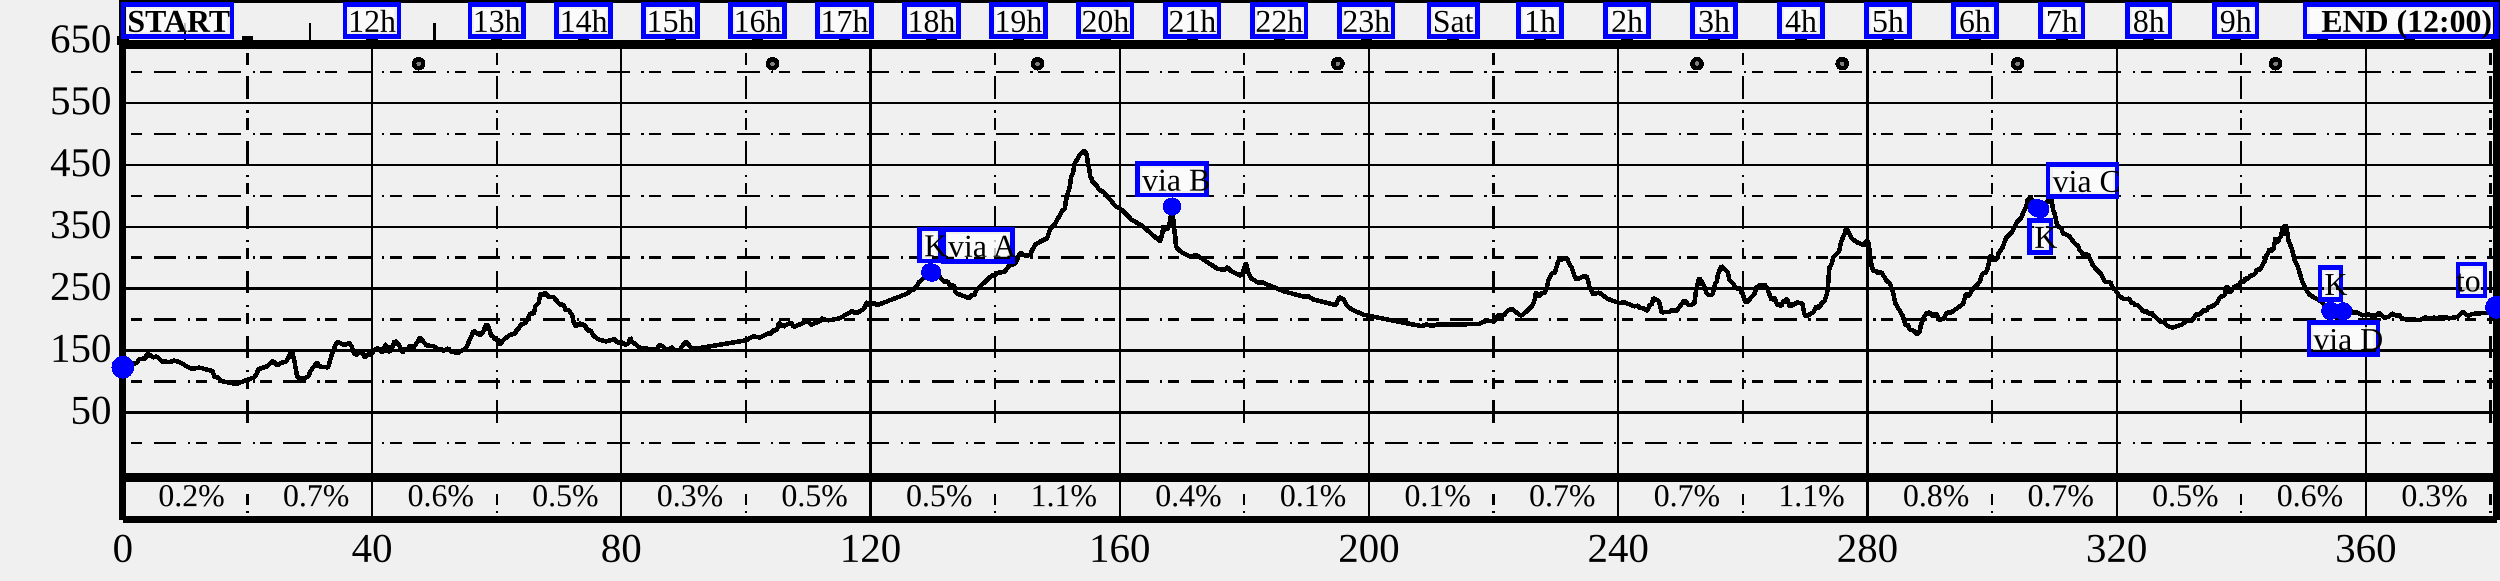
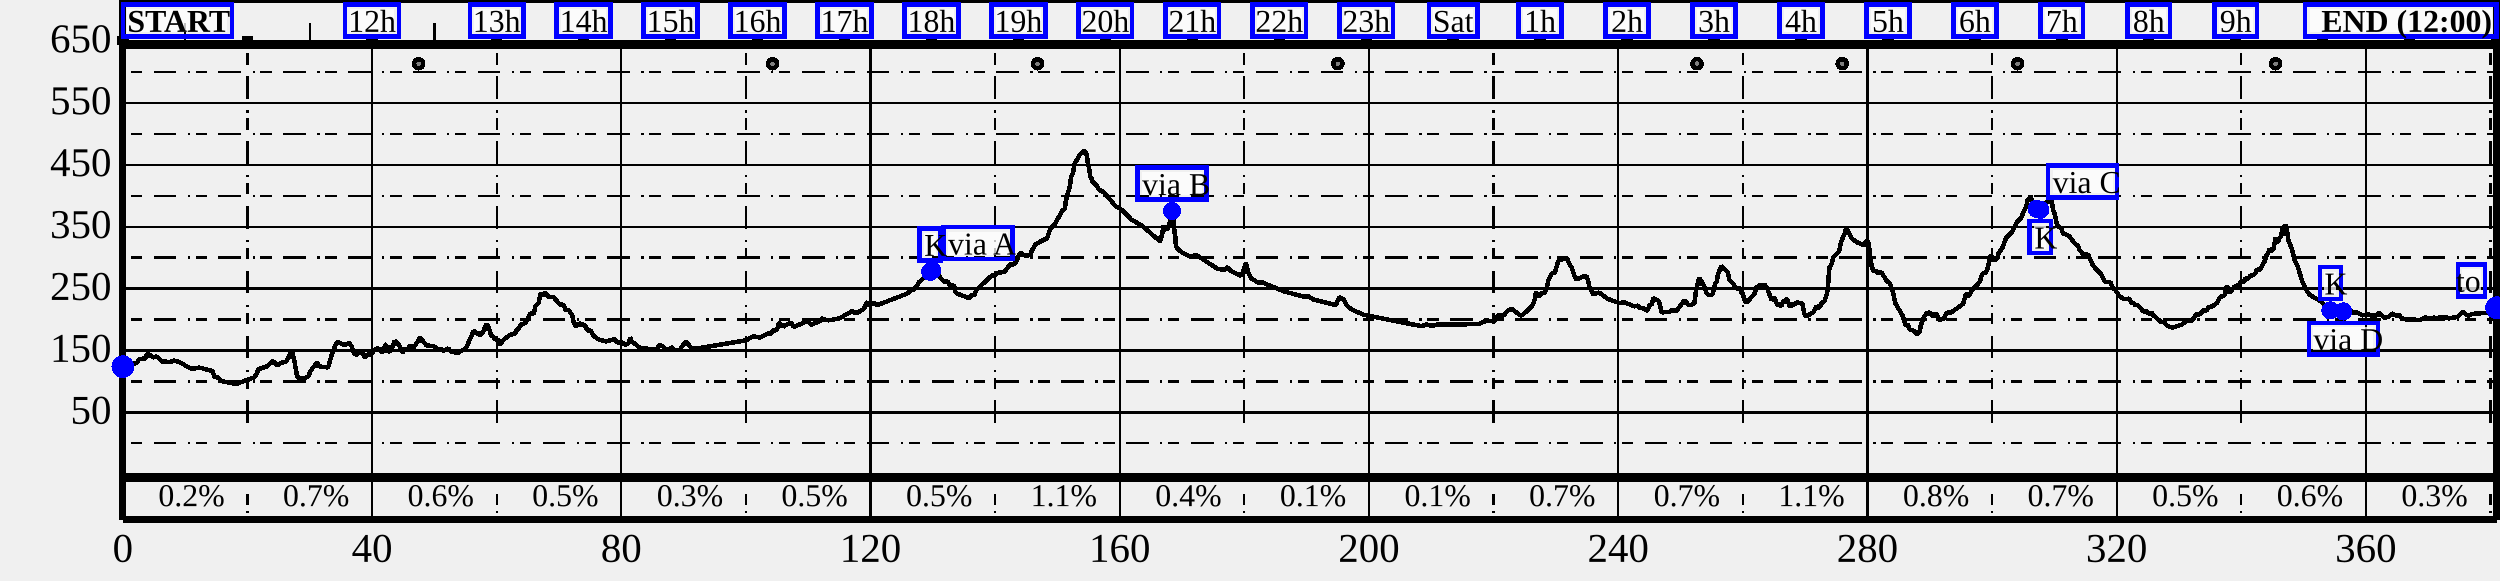
<svg xmlns="http://www.w3.org/2000/svg" height="255" width="1099">
  <g font-size="18" id="world" shape-rendering="crispEdges">
    <g id="BG" />
    <g id="SB" transform="translate(54 230)">
      <text text-anchor="middle" x="0" y="17">
0
</text>
      <text text-anchor="middle" x="109.56" y="17">
40
</text>
      <text text-anchor="middle" x="219.119" y="17">
80
</text>
      <text text-anchor="middle" x="328.679" y="17">
120
</text>
      <text text-anchor="middle" x="438.238" y="17">
160
</text>
      <text text-anchor="middle" x="547.798" y="17">
200
</text>
      <text text-anchor="middle" x="657.358" y="17">
240
</text>
      <text text-anchor="middle" x="766.917" y="17">
280
</text>
      <text text-anchor="middle" x="876.477" y="17">
320
</text>
      <text text-anchor="middle" x="986.036" y="17">
360
</text>
    </g>
    <g id="SD" transform="translate(54 0)">
      <path d="M0,0 L1043.5,0" stroke="black" stroke-width="3" />
      <path d="M0,0 L0,228.5" stroke="black" stroke-width="3" />
      <path d="M0,228.5 L1043.5,228.5" stroke="black" stroke-width="3" />
      <path d="M1043.5,0 L1043.5,228.5" stroke="black" stroke-width="3" />
      <path d="M0,228.5 L1043.5,228.5" stroke="black" stroke-width="1" />
      <path d="M0,20 L0,228.5" stroke="black" stroke-width="1" />
      <path d="M109.56,20 L109.56,228.5" stroke="black" stroke-width="1" />
      <path d="M219.119,20 L219.119,228.5" stroke="black" stroke-width="1" />
      <path d="M328.679,20 L328.679,228.5" stroke="black" stroke-width="1" />
      <path d="M438.238,20 L438.238,228.5" stroke="black" stroke-width="1" />
      <path d="M547.798,20 L547.798,228.5" stroke="black" stroke-width="1" />
      <path d="M657.357,20 L657.357,228.5" stroke="black" stroke-width="1" />
      <path d="M766.917,20 L766.917,228.5" stroke="black" stroke-width="1" />
      <path d="M876.477,20 L876.477,228.5" stroke="black" stroke-width="1" />
      <path d="M986.036,20 L986.036,228.5" stroke="black" stroke-width="1" />
      <path d="M54.78,20 L54.78,190.5" stroke="black" stroke-dasharray="1.0,2.5,5.0,5.0,10.0,5.0" />
      <path d="M164.339,20 L164.339,190.5" stroke="black" stroke-dasharray="1.0,2.5,5.0,5.0,10.0,5.0" />
      <path d="M273.899,20 L273.899,190.5" stroke="black" stroke-dasharray="1.0,2.5,5.0,5.0,10.0,5.0" />
      <path d="M383.459,20 L383.459,190.5" stroke="black" stroke-dasharray="1.0,2.5,5.0,5.0,10.0,5.0" />
      <path d="M493.018,20 L493.018,190.5" stroke="black" stroke-dasharray="1.0,2.5,5.0,5.0,10.0,5.0" />
      <path d="M602.578,20 L602.578,190.5" stroke="black" stroke-dasharray="1.0,2.5,5.0,5.0,10.0,5.0" />
      <path d="M712.137,20 L712.137,190.5" stroke="black" stroke-dasharray="1.0,2.5,5.0,5.0,10.0,5.0" />
      <path d="M821.697,20 L821.697,190.5" stroke="black" stroke-dasharray="1.0,2.5,5.0,5.0,10.0,5.0" />
      <path d="M931.256,20 L931.256,190.5" stroke="black" stroke-dasharray="1.0,2.5,5.0,5.0,10.0,5.0" />
      <path d="M1040.816,20 L1040.816,190.5" stroke="black" stroke-dasharray="1.0,2.5,5.0,5.0,10.0,5.0" />
      <path d="M0,208.5 L1043.5,208.5" stroke="black" stroke-width="1" />
      <path d="M0,181.286 L1043.5,181.286" stroke="black" stroke-width="1" />
      <path d="M0,154.071 L1043.5,154.071" stroke="black" stroke-width="1" />
      <path d="M0,126.857 L1043.5,126.857" stroke="black" stroke-width="1" />
      <path d="M0,99.643 L1043.5,99.643" stroke="black" stroke-width="1" />
      <path d="M0,72.429 L1043.5,72.429" stroke="black" stroke-width="1" />
      <path d="M0,45.214 L1043.5,45.214" stroke="black" stroke-width="1" />
      <path d="M0,18 L1043.5,18" stroke="black" stroke-width="1" />
      <path d="M0,194.893 L1043.5,194.893" stroke="black" stroke-dasharray="1.0,2.5,5.0,5.0,10.0,5.0" />
      <path d="M0,167.679 L1043.5,167.679" stroke="black" stroke-dasharray="1.0,2.5,5.0,5.0,10.0,5.0" />
      <path d="M0,140.464 L1043.5,140.464" stroke="black" stroke-dasharray="1.0,2.5,5.0,5.0,10.0,5.0" />
      <path d="M0,113.25 L1043.5,113.25" stroke="black" stroke-dasharray="1.0,2.5,5.0,5.0,10.0,5.0" />
      <path d="M0,86.036 L1043.5,86.036" stroke="black" stroke-dasharray="1.0,2.5,5.0,5.0,10.0,5.0" />
      <path d="M0,58.821 L1043.5,58.821" stroke="black" stroke-dasharray="1.0,2.5,5.0,5.0,10.0,5.0" />
      <path d="M0,31.607 L1043.5,31.607" stroke="black" stroke-dasharray="1.0,2.5,5.0,5.0,10.0,5.0" />
      <path d="M0,20 L1043.5,20" stroke="black" stroke-width="3" />
      <g>
        <path d="M0,20 L0,16" stroke="black" stroke-width="5" />
        <path d="M27.39,20 L27.39,10" stroke="black" stroke-width="1" />
        <path d="M54.78,20 L54.78,16" stroke="black" stroke-width="5" />
        <path d="M82.17,20 L82.17,10" stroke="black" stroke-width="1" />
        <path d="M109.56,20 L109.56,16" stroke="black" stroke-width="5" />
        <path d="M136.949,20 L136.949,10" stroke="black" stroke-width="1" />
        <path d="M164.339,20 L164.339,16" stroke="black" stroke-width="5" />
        <path d="M202.564,20 L202.564,16" stroke="black" stroke-width="5" />
        <path d="M240.788,20 L240.788,16" stroke="black" stroke-width="5" />
        <path d="M279.012,20 L279.012,16" stroke="black" stroke-width="5" />
        <path d="M317.237,20 L317.237,16" stroke="black" stroke-width="5" />
        <path d="M355.461,20 L355.461,16" stroke="black" stroke-width="5" />
        <path d="M393.686,20 L393.686,16" stroke="black" stroke-width="5" />
        <path d="M431.91,20 L431.91,16" stroke="black" stroke-width="5" />
        <path d="M470.134,20 L470.134,16" stroke="black" stroke-width="5" />
        <path d="M508.359,20 L508.359,16" stroke="black" stroke-width="5" />
        <path d="M546.583,20 L546.583,16" stroke="black" stroke-width="5" />
        <path d="M584.808,20 L584.808,16" stroke="black" stroke-width="5" />
        <path d="M623.032,20 L623.032,16" stroke="black" stroke-width="5" />
        <path d="M661.256,20 L661.256,16" stroke="black" stroke-width="5" />
        <path d="M699.481,20 L699.481,16" stroke="black" stroke-width="5" />
        <path d="M737.705,20 L737.705,16" stroke="black" stroke-width="5" />
        <path d="M775.929,20 L775.929,16" stroke="black" stroke-width="5" />
        <path d="M814.154,20 L814.154,16" stroke="black" stroke-width="5" />
        <path d="M852.378,20 L852.378,16" stroke="black" stroke-width="5" />
        <path d="M890.602,20 L890.602,16" stroke="black" stroke-width="5" />
        <path d="M928.827,20 L928.827,16" stroke="black" stroke-width="5" />
        <path d="M967.051,20 L967.051,16" stroke="black" stroke-width="5" />
        <path d="M1005.276,20 L1005.276,16" stroke="black" stroke-width="5" />
        <path d="M1043.5,20 L1043.5,16" stroke="black" stroke-width="5" />
      </g>
      <text font-size="14" text-anchor="end" x="44.78" y="222.5">
0.2%
</text>
      <text font-size="14" text-anchor="end" x="99.56" y="222.5">
0.7%
</text>
      <text font-size="14" text-anchor="end" x="154.339" y="222.5">
0.6%
</text>
      <text font-size="14" text-anchor="end" x="209.119" y="222.5">
0.5%
</text>
      <text font-size="14" text-anchor="end" x="263.899" y="222.5">
0.3%
</text>
      <text font-size="14" text-anchor="end" x="318.679" y="222.5">
0.5%
</text>
      <text font-size="14" text-anchor="end" x="373.459" y="222.5">
0.5%
</text>
      <text font-size="14" text-anchor="end" x="428.238" y="222.5">
1.1%
</text>
      <text font-size="14" text-anchor="end" x="483.018" y="222.5">
0.4%
</text>
      <text font-size="14" text-anchor="end" x="537.798" y="222.5">
0.1%
</text>
      <text font-size="14" text-anchor="end" x="592.578" y="222.5">
0.1%
</text>
      <text font-size="14" text-anchor="end" x="647.358" y="222.5">
0.7%
</text>
      <text font-size="14" text-anchor="end" x="702.137" y="222.5">
0.7%
</text>
      <text font-size="14" text-anchor="end" x="756.917" y="222.5">
1.1%
</text>
      <text font-size="14" text-anchor="end" x="811.697" y="222.5">
0.8%
</text>
      <text font-size="14" text-anchor="end" x="866.477" y="222.5">
0.7%
</text>
      <text font-size="14" text-anchor="end" x="921.256" y="222.5">
0.5%
</text>
      <text font-size="14" text-anchor="end" x="976.036" y="222.5">
0.6%
</text>
      <text font-size="14" text-anchor="end" x="1030.816" y="222.5">
0.3%
</text>
      <path d="M54.78,225.5 L54.78,210.5" stroke="black" stroke-dasharray="1.0,2.5,5.0,5.0,10.0,5.0" />
      <path d="M164.339,225.5 L164.339,210.5" stroke="black" stroke-dasharray="1.0,2.5,5.0,5.0,10.0,5.0" />
      <path d="M273.899,225.5 L273.899,210.5" stroke="black" stroke-dasharray="1.0,2.5,5.0,5.0,10.0,5.0" />
      <path d="M383.459,225.5 L383.459,210.5" stroke="black" stroke-dasharray="1.0,2.5,5.0,5.0,10.0,5.0" />
      <path d="M493.018,225.5 L493.018,210.5" stroke="black" stroke-dasharray="1.0,2.5,5.0,5.0,10.0,5.0" />
      <path d="M602.578,225.5 L602.578,210.5" stroke="black" stroke-dasharray="1.0,2.5,5.0,5.0,10.0,5.0" />
      <path d="M712.137,225.5 L712.137,210.5" stroke="black" stroke-dasharray="1.0,2.5,5.0,5.0,10.0,5.0" />
      <path d="M821.697,225.5 L821.697,210.5" stroke="black" stroke-dasharray="1.0,2.5,5.0,5.0,10.0,5.0" />
      <path d="M931.256,225.5 L931.256,210.5" stroke="black" stroke-dasharray="1.0,2.5,5.0,5.0,10.0,5.0" />
      <path d="M1040.816,225.5 L1040.816,210.5" stroke="black" stroke-dasharray="1.0,2.5,5.0,5.0,10.0,5.0" />
      <path d="M0,210.5 L1043.5,210.5" stroke="black" stroke-width="3" />
      <path d="M0.0,161.2 L6.2,159.5 L7.1,157.9 L10.1,157.5 L10.3,156.4 L11.0,155.5 L13.3,157.1 L15.0,156.7 L17.0,158.8 L20.8,159.2 L22.2,158.5 L24.7,159.1 L30.2,162.2 L33.7,161.6 L39.4,163.1 L40.2,165.5 L42.3,166.2 L42.9,167.4 L49.8,168.8 L57.7,165.9 L58.9,164.3 L59.5,162.3 L63.6,161.0 L65.5,159.0 L66.3,158.9 L67.9,160.8 L69.3,159.6 L71.8,158.9 L74.1,154.7 L74.6,155.2 L75.5,159.2 L76.5,164.8 L77.1,166.3 L79.5,166.5 L81.7,165.3 L82.4,163.2 L85.4,159.3 L86.3,161.1 L90.2,161.5 L92.0,155.4 L94.1,150.2 L97.5,151.8 L99.4,150.8 L100.4,151.9 L101.8,155.5 L102.7,155.9 L104.9,154.3 L106.4,157.2 L107.7,155.7 L108.9,156.2 L110.5,153.9 L111.6,153.3 L112.5,153.2 L114.0,154.9 L114.8,153.5 L115.4,151.5 L115.7,151.5 L116.5,154.6 L117.8,154.3 L119.5,149.8 L121.5,151.7 L123.0,155.0 L124.1,153.4 L125.2,153.9 L126.4,151.6 L127.6,153.1 L130.7,148.4 L133.4,151.8 L137.0,152.3 L138.3,153.7 L140.2,153.5 L140.7,154.3 L143.2,153.2 L144.3,154.7 L147.5,155.0 L150.8,153.1 L154.2,145.5 L157.0,147.3 L158.4,145.8 L159.8,142.4 L160.6,143.3 L161.9,147.4 L161.9,148.1 L162.6,147.7 L163.6,149.3 L164.7,149.1 L165.6,151.2 L166.1,151.2 L167.4,149.3 L170.1,147.3 L172.5,146.5 L173.0,145.1 L174.0,144.6 L175.0,142.7 L177.0,142.0 L179.1,137.7 L180.6,138.1 L181.3,134.7 L182.8,133.0 L183.5,129.4 L184.3,129.1 L184.9,130.1 L185.7,128.5 L186.9,130.3 L189.4,130.7 L192.1,133.8 L193.8,134.0 L194.6,136.4 L196.0,136.2 L197.5,138.5 L198.2,141.7 L199.2,143.6 L200.8,142.2 L203.1,143.0 L204.3,145.3 L205.6,145.3 L206.7,147.4 L208.9,149.1 L212.4,150.1 L216.0,149.1 L217.8,150.8 L219.3,150.4 L220.8,151.5 L222.2,151.0 L222.9,149.3 L223.0,148.2 L223.7,150.1 L227.5,153.0 L234.6,153.7 L236.1,151.4 L238.9,153.5 L240.2,153.5 L241.0,152.6 L242.8,153.9 L245.0,153.7 L246.5,151.1 L247.7,150.2 L249.9,153.0 L251.1,153.4 L273.9,149.6 L277.3,147.8 L280.0,148.4 L283.8,146.6 L284.9,146.8 L285.7,145.2 L287.1,145.3 L288.0,143.8 L288.5,141.7 L290.4,143.6 L293.6,141.7 L294.9,143.7 L300.9,141.2 L302.6,142.8 L306.4,141.2 L307.7,139.6 L308.0,140.4 L310.3,140.8 L314.9,140.0 L320.7,136.7 L321.7,137.7 L323.0,137.4 L325.8,135.8 L326.5,133.9 L327.6,132.8 L328.3,134.4 L330.0,133.0 L331.5,134.2 L344.7,129.1 L345.8,128.3 L346.0,127.0 L347.3,127.5 L349.0,125.9 L349.9,124.1 L352.3,122.0 L353.1,120.3 L355.8,118.9 L358.4,120.3 L359.2,122.0 L361.3,123.9 L362.7,123.6 L363.4,125.3 L365.1,125.4 L365.7,126.6 L365.9,128.2 L366.8,129.1 L372.1,131.1 L373.3,129.7 L374.4,129.7 L375.0,127.7 L382.1,121.0 L383.0,121.5 L384.2,120.0 L387.6,119.5 L390.1,116.2 L391.7,116.2 L393.1,114.5 L394.0,111.9 L394.8,111.1 L396.6,112.4 L399.0,112.1 L399.7,109.7 L400.2,109.4 L401.2,107.3 L406.3,104.7 L407.6,100.7 L409.6,98.6 L413.2,92.3 L414.1,91.8 L414.6,88.0 L416.3,81.8 L416.9,77.6 L417.7,76.1 L418.4,72.0 L420.9,67.7 L422.5,66.2 L423.4,67.0 L423.8,68.5 L424.3,72.3 L424.6,73.1 L425.4,78.1 L425.8,78.3 L426.1,79.7 L428.3,81.7 L429.0,83.3 L431.4,84.6 L436.3,90.5 L439.4,92.4 L443.3,96.5 L448.2,99.3 L455.9,106.1 L456.2,105.6 L456.9,102.8 L457.5,99.3 L458.9,101.2 L459.7,99.6 L460.5,96.8 L460.8,93.4 L461.2,92.7 L461.7,95.6 L461.9,98.3 L462.1,99.7 L462.4,102.7 L462.7,104.4 L462.7,106.3 L462.9,107.4 L463.2,108.8 L465.2,110.7 L470.0,113.2 L471.6,111.9 L481.1,118.1 L484.1,118.6 L485.6,117.4 L487.1,119.2 L491.5,121.2 L492.2,120.2 L493.7,115.7 L494.0,116.5 L494.7,119.7 L496.2,122.5 L499.4,124.4 L501.0,124.2 L510.4,128.1 L519.6,130.5 L520.6,129.9 L523.5,131.7 L532.5,133.9 L533.4,133.8 L534.7,130.6 L536.6,131.6 L537.9,134.0 L539.8,135.8 L545.2,138.3 L571.0,143.4 L573.1,142.5 L575.2,143.4 L577.8,142.6 L595.8,142.5 L599.6,140.9 L602.8,141.3 L604.6,138.4 L607.0,138.8 L608.6,136.7 L610.4,135.7 L614.4,138.7 L615.4,138.4 L619.5,134.6 L620.7,131.7 L621.0,129.3 L621.4,128.6 L622.7,130.2 L623.8,128.7 L624.7,128.9 L625.6,127.8 L626.8,122.8 L628.2,120.2 L629.5,119.9 L631.0,114.6 L634.8,113.4 L636.3,116.9 L636.8,117.3 L638.4,122.1 L639.0,122.8 L642.3,121.4 L643.6,121.6 L644.5,124.9 L644.5,125.9 L644.7,126.3 L646.4,129.4 L649.1,128.6 L652.5,131.3 L658.2,133.3 L659.6,132.7 L664.5,134.7 L666.1,134.3 L666.9,135.4 L668.9,135.6 L669.5,136.5 L670.3,136.4 L671.4,133.5 L672.0,134.3 L672.8,131.1 L674.9,132.0 L675.5,133.2 L676.3,137.0 L676.8,137.3 L679.7,137.1 L681.5,136.1 L682.9,136.7 L686.5,132.0 L688.4,134.2 L690.8,133.6 L690.9,133.2 L691.5,127.9 L692.8,122.6 L693.1,122.2 L694.8,125.0 L695.9,127.9 L695.9,128.6 L697.0,129.7 L698.7,129.7 L700.1,124.6 L700.6,124.0 L701.2,120.8 L702.6,117.0 L705.4,119.5 L705.6,120.0 L706.3,123.2 L707.8,124.5 L709.2,126.8 L710.7,126.5 L711.5,128.6 L712.2,129.3 L712.8,131.9 L713.7,133.0 L717.2,129.4 L718.1,126.4 L719.3,125.5 L721.2,125.8 L721.7,124.8 L722.4,126.4 L722.8,126.5 L724.8,132.0 L726.0,130.7 L727.3,134.2 L728.3,133.9 L729.1,134.7 L729.7,132.9 L731.2,131.5 L731.8,131.9 L732.7,134.7 L736.1,133.0 L737.6,133.2 L738.4,133.7 L739.2,138.1 L740.0,139.1 L743.4,137.1 L744.3,134.7 L745.7,135.4 L747.0,132.9 L748.1,132.3 L749.2,128.7 L749.4,126.7 L749.5,126.7 L750.2,117.5 L751.1,116.2 L752.0,113.0 L754.4,110.7 L754.7,109.7 L755.3,106.3 L756.8,103.0 L757.6,100.0 L760.2,105.0 L762.3,106.5 L765.4,107.9 L766.3,106.1 L767.0,105.8 L767.5,107.5 L768.7,116.7 L769.5,119.2 L770.4,118.9 L771.6,120.2 L772.9,119.5 L775.5,123.6 L776.8,124.5 L778.2,128.6 L779.2,133.3 L782.5,139.0 L783.8,143.4 L784.7,142.5 L785.4,144.7 L787.5,145.5 L788.8,147.0 L790.0,145.6 L790.3,143.4 L791.4,140.0 L793.0,137.6 L794.2,137.4 L796.1,139.3 L796.8,138.1 L797.5,138.2 L798.2,140.6 L798.8,140.7 L800.4,140.0 L801.8,137.3 L803.3,137.7 L809.0,133.6 L810.1,129.5 L810.5,129.3 L811.2,130.4 L813.0,127.5 L816.4,123.8 L817.0,121.5 L817.7,120.1 L818.8,119.9 L819.6,118.6 L820.9,113.0 L821.3,112.2 L822.8,114.6 L824.0,113.5 L824.6,111.1 L826.2,109.1 L827.9,104.6 L830.2,102.3 L832.9,97.3 L834.4,95.8 L836.8,90.5 L837.3,88.1 L838.6,86.3 L840.0,89.6 L842.2,93.2 L844.9,89.4 L845.9,88.9 L846.7,87.1 L847.6,87.1 L848.2,89.8 L848.5,92.1 L849.4,94.5 L850.2,98.6 L850.9,99.7 L852.3,100.5 L852.6,101.9 L853.0,102.6 L855.6,103.8 L858.2,107.2 L859.4,107.8 L860.2,109.9 L861.8,111.8 L863.9,111.9 L866.1,116.8 L869.6,120.5 L871.4,123.9 L873.7,124.0 L875.0,126.8 L876.0,127.5 L877.5,130.0 L879.6,131.5 L882.1,131.3 L883.1,133.3 L883.8,132.9 L884.8,134.4 L885.5,133.8 L888.4,137.1 L889.4,136.7 L890.8,138.0 L892.0,137.4 L892.6,138.6 L896.1,141.6 L897.5,141.5 L898.4,143.0 L901.0,144.1 L905.3,142.6 L908.0,140.5 L909.5,141.1 L911.7,137.9 L913.1,138.3 L914.5,136.4 L916.0,136.6 L916.8,134.9 L918.4,134.8 L920.6,133.2 L922.0,130.5 L923.9,129.9 L924.6,126.0 L925.2,126.2 L925.7,127.9 L926.5,128.5 L928.2,126.0 L930.1,125.3 L931.4,123.6 L932.3,124.2 L933.2,122.1 L934.1,122.6 L935.3,121.1 L936.5,121.0 L937.6,119.8 L938.2,118.3 L939.4,118.7 L941.6,114.7 L942.3,112.3 L942.9,111.7 L943.7,109.5 L944.8,110.3 L945.5,109.4 L946.1,105.6 L946.4,104.6 L947.0,106.2 L947.5,106.3 L948.0,104.5 L948.8,104.0 L949.3,100.4 L950.7,99.0 L951.2,100.5 L952.0,105.6 L953.7,110.0 L954.6,114.1 L956.2,117.5 L958.0,123.5 L960.2,128.0 L961.3,129.6 L966.0,132.3 L970.0,136.3 L971.9,135.3 L975.5,136.9 L979.2,136.3 L980.3,137.4 L982.0,137.2 L984.5,138.6 L987.7,138.2 L988.8,139.3 L989.3,138.4 L990.8,138.8 L991.9,137.4 L994.0,139.7 L996.1,139.3 L997.4,137.8 L999.4,138.7 L1000.6,138.3 L1001.7,139.8 L1003.7,140.5 L1010.0,140.6 L1012.3,139.4 L1013.9,140.4 L1015.8,139.6 L1017.9,140.3 L1019.0,138.9 L1019.8,140.0 L1021.1,139.1 L1022.2,140.0 L1026.1,139.4 L1028.7,137.2 L1031.1,138.9 L1032.6,138.0 L1039.2,137.5 L1043.5,135.3" fill="transparent" id="track" stroke="black" stroke-linejoin="miter" stroke-miterlimit="1" stroke-width="2" />
      <g>
        <g>
          <circle cx="946.346" cy="28" fill="Gray" id="user-step" r="2" stroke="black" stroke-width="2" />
        </g>
        <g>
          <circle cx="832.933" cy="28" fill="Gray" id="user-step" r="2" stroke="black" stroke-width="2" />
        </g>
        <g>
          <circle cx="755.843" cy="28" fill="Gray" id="user-step" r="2" stroke="black" stroke-width="2" />
        </g>
        <g>
          <circle cx="692.018" cy="28" fill="Gray" id="user-step" r="2" stroke="black" stroke-width="2" />
        </g>
        <g>
          <circle cx="534.118" cy="28" fill="Gray" id="user-step" r="2" stroke="black" stroke-width="2" />
        </g>
        <g>
          <circle cx="402.107" cy="28" fill="Gray" id="user-step" r="2" stroke="black" stroke-width="2" />
        </g>
        <g>
          <circle cx="285.612" cy="28" fill="Gray" id="user-step" r="2" stroke="black" stroke-width="2" />
        </g>
        <g>
          <circle cx="130.051" cy="28" fill="Gray" id="user-step" r="2" stroke="black" stroke-width="2" />
        </g>
        <g />
        <g transform="translate(928.8269 17)">
          <rect fill="white" fill-opacity="0.75" height="10" id="label-bg" width="14.817" x="-7.409" y="-13" />
          <rect fill="none" height="14" id="label-dbg" stroke="blue" stroke-width="2" width="18.817" x="-9.409" y="-15" />
          <text font-size="14.0" font-style="normal" font-weight="normal" id="" text-anchor="middle" x="0.000" y="-3.000">
 9h
</text>
        </g>
        <g />
        <g transform="translate(890.6025 17)">
          <rect fill="white" fill-opacity="0.75" height="10" id="label-bg" width="14.817" x="-7.409" y="-13" />
          <rect fill="none" height="14" id="label-dbg" stroke="blue" stroke-width="2" width="18.817" x="-9.409" y="-15" />
          <text font-size="14.0" font-style="normal" font-weight="normal" id="" text-anchor="middle" x="0.000" y="-3.000">
 8h
</text>
        </g>
        <g />
        <g transform="translate(852.3781 17)">
          <rect fill="white" fill-opacity="0.75" height="10" id="label-bg" width="14.817" x="-7.409" y="-13" />
          <rect fill="none" height="14" id="label-dbg" stroke="blue" stroke-width="2" width="18.817" x="-9.409" y="-15" />
          <text font-size="14.0" font-style="normal" font-weight="normal" id="" text-anchor="middle" x="0.000" y="-3.000">
 7h
</text>
        </g>
        <g />
        <g transform="translate(814.1538 17)">
          <rect fill="white" fill-opacity="0.75" height="10" id="label-bg" width="14.817" x="-7.409" y="-13" />
          <rect fill="none" height="14" id="label-dbg" stroke="blue" stroke-width="2" width="18.817" x="-9.409" y="-15" />
          <text font-size="14.0" font-style="normal" font-weight="normal" id="" text-anchor="middle" x="0.000" y="-3.000">
 6h
</text>
        </g>
        <g />
        <g transform="translate(775.9294 17)">
          <rect fill="white" fill-opacity="0.75" height="10" id="label-bg" width="14.817" x="-7.409" y="-13" />
          <rect fill="none" height="14" id="label-dbg" stroke="blue" stroke-width="2" width="18.817" x="-9.409" y="-15" />
          <text font-size="14.0" font-style="normal" font-weight="normal" id="" text-anchor="middle" x="0.000" y="-3.000">
 5h
</text>
        </g>
        <g />
        <g transform="translate(737.705 17)">
          <rect fill="white" fill-opacity="0.75" height="10" id="label-bg" width="14.817" x="-7.409" y="-13" />
          <rect fill="none" height="14" id="label-dbg" stroke="blue" stroke-width="2" width="18.817" x="-9.409" y="-15" />
          <text font-size="14.0" font-style="normal" font-weight="normal" id="" text-anchor="middle" x="0.000" y="-3.000">
 4h
</text>
        </g>
        <g />
        <g transform="translate(699.4806 17)">
          <rect fill="white" fill-opacity="0.75" height="10" id="label-bg" width="14.817" x="-7.409" y="-13" />
          <rect fill="none" height="14" id="label-dbg" stroke="blue" stroke-width="2" width="18.817" x="-9.409" y="-15" />
          <text font-size="14.0" font-style="normal" font-weight="normal" id="" text-anchor="middle" x="0.000" y="-3.000">
 3h
</text>
        </g>
        <g />
        <g transform="translate(661.2563 17)">
          <rect fill="white" fill-opacity="0.75" height="10" id="label-bg" width="14.817" x="-7.409" y="-13" />
          <rect fill="none" height="14" id="label-dbg" stroke="blue" stroke-width="2" width="18.817" x="-9.409" y="-15" />
          <text font-size="14.0" font-style="normal" font-weight="normal" id="" text-anchor="middle" x="0.000" y="-3.000">
 2h
</text>
        </g>
        <g />
        <g transform="translate(623.0319 17)">
          <rect fill="white" fill-opacity="0.75" height="10" id="label-bg" width="14.817" x="-7.409" y="-13" />
          <rect fill="none" height="14" id="label-dbg" stroke="blue" stroke-width="2" width="18.817" x="-9.409" y="-15" />
          <text font-size="14.0" font-style="normal" font-weight="normal" id="" text-anchor="middle" x="0.000" y="-3.000">
 1h
</text>
        </g>
        <g />
        <g transform="translate(584.8075 17)">
          <rect fill="white" fill-opacity="0.75" height="10" id="label-bg" width="17.304" x="-8.652" y="-13" />
          <rect fill="none" height="14" id="label-dbg" stroke="blue" stroke-width="2" width="21.304" x="-10.652" y="-15" />
          <text font-size="14.0" font-style="normal" font-weight="normal" id="" text-anchor="middle" x="0.000" y="-3.000">
Sat
</text>
        </g>
        <g />
        <g transform="translate(546.5831 17)">
          <rect fill="white" fill-opacity="0.75" height="10" id="label-bg" width="19.625" x="-9.812" y="-13" />
          <rect fill="none" height="14" id="label-dbg" stroke="blue" stroke-width="2" width="23.625" x="-11.812" y="-15" />
          <text font-size="14.0" font-style="normal" font-weight="normal" id="" text-anchor="middle" x="0.000" y="-3.000">
23h
</text>
        </g>
        <g />
        <g transform="translate(508.3588 17)">
          <rect fill="white" fill-opacity="0.75" height="10" id="label-bg" width="19.625" x="-9.812" y="-13" />
          <rect fill="none" height="14" id="label-dbg" stroke="blue" stroke-width="2" width="23.625" x="-11.812" y="-15" />
          <text font-size="14.0" font-style="normal" font-weight="normal" id="" text-anchor="middle" x="-0.000" y="-3.000">
22h
</text>
        </g>
        <g />
        <g transform="translate(470.1344 17)">
          <rect fill="white" fill-opacity="0.75" height="10" id="label-bg" width="19.625" x="-9.812" y="-13" />
          <rect fill="none" height="14" id="label-dbg" stroke="blue" stroke-width="2" width="23.625" x="-11.812" y="-15" />
          <text font-size="14.0" font-style="normal" font-weight="normal" id="" text-anchor="middle" x="0.000" y="-3.000">
21h
</text>
        </g>
        <g />
        <g transform="translate(431.91 17)">
          <rect fill="white" fill-opacity="0.75" height="10" id="label-bg" width="19.625" x="-9.812" y="-13" />
          <rect fill="none" height="14" id="label-dbg" stroke="blue" stroke-width="2" width="23.625" x="-11.812" y="-15" />
          <text font-size="14.0" font-style="normal" font-weight="normal" id="" text-anchor="middle" x="0.000" y="-3.000">
20h
</text>
        </g>
        <g />
        <g transform="translate(393.6856 17)">
          <rect fill="white" fill-opacity="0.75" height="10" id="label-bg" width="19.625" x="-9.812" y="-13" />
          <rect fill="none" height="14" id="label-dbg" stroke="blue" stroke-width="2" width="23.625" x="-11.812" y="-15" />
          <text font-size="14.0" font-style="normal" font-weight="normal" id="" text-anchor="middle" x="0.000" y="-3.000">
19h
</text>
        </g>
        <g />
        <g transform="translate(355.4613 17)">
          <rect fill="white" fill-opacity="0.75" height="10" id="label-bg" width="19.625" x="-9.812" y="-13" />
          <rect fill="none" height="14" id="label-dbg" stroke="blue" stroke-width="2" width="23.625" x="-11.812" y="-15" />
          <text font-size="14.0" font-style="normal" font-weight="normal" id="" text-anchor="middle" x="0.000" y="-3.000">
18h
</text>
        </g>
        <g />
        <g transform="translate(317.2369 17)">
          <rect fill="white" fill-opacity="0.75" height="10" id="label-bg" width="19.625" x="-9.812" y="-13" />
          <rect fill="none" height="14" id="label-dbg" stroke="blue" stroke-width="2" width="23.625" x="-11.812" y="-15" />
          <text font-size="14.0" font-style="normal" font-weight="normal" id="" text-anchor="middle" x="0.000" y="-3.000">
17h
</text>
        </g>
        <g />
        <g transform="translate(279.0125 17)">
          <rect fill="white" fill-opacity="0.75" height="10" id="label-bg" width="19.625" x="-9.812" y="-13" />
          <rect fill="none" height="14" id="label-dbg" stroke="blue" stroke-width="2" width="23.625" x="-11.812" y="-15" />
          <text font-size="14.0" font-style="normal" font-weight="normal" id="" text-anchor="middle" x="0.000" y="-3.000">
16h
</text>
        </g>
        <g />
        <g transform="translate(240.7881 17)">
          <rect fill="white" fill-opacity="0.75" height="10" id="label-bg" width="19.625" x="-9.812" y="-13" />
          <rect fill="none" height="14" id="label-dbg" stroke="blue" stroke-width="2" width="23.625" x="-11.812" y="-15" />
          <text font-size="14.0" font-style="normal" font-weight="normal" id="" text-anchor="middle" x="0.000" y="-3.000">
15h
</text>
        </g>
        <g />
        <g transform="translate(202.5638 17)">
          <rect fill="white" fill-opacity="0.75" height="10" id="label-bg" width="19.625" x="-9.812" y="-13" />
          <rect fill="none" height="14" id="label-dbg" stroke="blue" stroke-width="2" width="23.625" x="-11.812" y="-15" />
          <text font-size="14.0" font-style="normal" font-weight="normal" id="" text-anchor="middle" x="0.000" y="-3.000">
14h
</text>
        </g>
        <g />
        <g transform="translate(164.3394 17)">
          <rect fill="white" fill-opacity="0.75" height="10" id="label-bg" width="19.625" x="-9.812" y="-13" />
          <rect fill="none" height="14" id="label-dbg" stroke="blue" stroke-width="2" width="23.625" x="-11.812" y="-15" />
          <text font-size="14.0" font-style="normal" font-weight="normal" id="" text-anchor="middle" x="0.000" y="-3.000">
13h
</text>
        </g>
        <g />
        <g transform="translate(109.5596 17)">
          <rect fill="white" fill-opacity="0.75" height="10" id="label-bg" width="19.625" x="-9.812" y="-13" />
          <rect fill="none" height="14" id="label-dbg" stroke="blue" stroke-width="2" width="23.625" x="-11.812" y="-15" />
          <text font-size="14.0" font-style="normal" font-weight="normal" id="" text-anchor="middle" x="0.000" y="-3.000">
12h
</text>
        </g>
        <g>
-           <circle cx="1043.5" cy="135.089" fill="Blue" id="9/wp" r="4" />
-         </g>
-         <g transform="translate(1043.5 135.0895)">
+           <circle cx="1043.5" cy="135.253" fill="Blue" id="9/wp" r="4" />
+         </g>
+         <g transform="translate(1043.5 135.2527)">
          <rect fill="white" fill-opacity="0.75" height="10" id="label-bg" width="8.02" x="-15.02" y="-17" />
          <rect fill="none" height="14" id="label-dbg" stroke="blue" stroke-width="2" width="12.02" x="-17.02" y="-19" />
          <text font-size="14.0" font-style="normal" font-weight="normal" id="9/wp/text" text-anchor="end" x="-7.000" y="-7.000">
to
</text>
        </g>
        <g>
-           <circle cx="976.111" cy="136.858" fill="Blue" id="8/wp" r="4" />
-         </g>
-         <g transform="translate(976.111 136.8584)">
+           <circle cx="976.111" cy="136.907" fill="Blue" id="8/wp" r="4" />
+         </g>
+         <g transform="translate(976.111 136.907)">
          <rect fill="white" fill-opacity="0.75" height="10" id="label-bg" width="26.339" x="-13.17" y="7" />
          <rect fill="none" height="14" id="label-dbg" stroke="blue" stroke-width="2" width="30.339" x="-15.17" y="5" />
          <text font-size="14.0" font-style="normal" font-weight="normal" id="8/wp/text" text-anchor="start" x="-13.170" y="17.000">
via D
</text>
        </g>
        <g>
-           <circle cx="841.339" cy="91.343" fill="Blue" id="7/wp" r="4" />
-         </g>
-         <g transform="translate(841.3389 91.3425)">
+           <circle cx="841.339" cy="91.822" fill="Blue" id="7/wp" r="4" />
+         </g>
+         <g transform="translate(841.3389 91.82171)">
          <rect fill="white" fill-opacity="0.75" height="10" id="label-bg" width="26.339" x="7" y="-17" />
          <rect fill="none" height="14" id="label-dbg" stroke="blue" stroke-width="2" width="30.339" x="5" y="-19" />
          <text font-size="14.0" font-style="normal" font-weight="normal" id="7/wp/text" text-anchor="start" x="7.000" y="-7.000">
via C
</text>
        </g>
        <g>
-           <circle cx="461.224" cy="90.798" fill="Blue" id="6/wp" r="4" />
-         </g>
-         <g transform="translate(461.224 90.79821)">
+           <circle cx="461.224" cy="92.742" fill="Blue" id="6/wp" r="4" />
+         </g>
+         <g transform="translate(461.224 92.74209)">
          <rect fill="white" fill-opacity="0.75" height="10" id="label-bg" width="26.339" x="-13.17" y="-17" />
          <rect fill="none" height="14" id="label-dbg" stroke="blue" stroke-width="2" width="30.339" x="-15.17" y="-19" />
          <text font-size="14.0" font-style="normal" font-weight="normal" id="6/wp/text" text-anchor="start" x="-13.170" y="-7.000">
via B
</text>
        </g>
        <g>
-           <circle cx="355.759" cy="119.849" fill="Blue" id="5/wp" r="4" />
-         </g>
-         <g transform="translate(355.7588 119.8495)">
+           <circle cx="355.759" cy="118.881" fill="Blue" id="5/wp" r="4" />
+         </g>
+         <g transform="translate(355.7588 118.881)">
          <rect fill="white" fill-opacity="0.75" height="10" id="label-bg" width="26.339" x="7" y="-17" />
          <rect fill="none" height="14" id="label-dbg" stroke="blue" stroke-width="2" width="30.339" x="5" y="-19" />
          <text font-size="14.0" font-style="normal" font-weight="normal" id="5/wp/text" text-anchor="start" x="7.000" y="-7.000">
via A
</text>
        </g>
        <g>
-           <circle cx="354.908" cy="119.645" fill="Blue" id="4/wp" r="4" />
-         </g>
-         <g transform="translate(354.9078 119.6454)">
+           <circle cx="354.908" cy="119.486" fill="Blue" id="4/wp" r="4" />
+         </g>
+         <g transform="translate(354.9078 119.4856)">
          <rect fill="white" fill-opacity="0.75" height="10" id="label-bg" width="5.284" x="-2.642" y="-17" />
          <rect fill="none" height="14" id="label-dbg" stroke="blue" stroke-width="2" width="9.284" x="-4.642" y="-19" />
          <text font-size="14.0" font-style="normal" font-weight="normal" id="4/wp/text" text-anchor="start" x="-2.642" y="-7.000">
K
</text>
        </g>
        <g>
-           <circle cx="842.93" cy="91.955" fill="Blue" id="3/wp" r="4" />
-         </g>
-         <g transform="translate(842.9296 91.95482)">
+           <circle cx="842.93" cy="92.242" fill="Blue" id="3/wp" r="4" />
+         </g>
+         <g transform="translate(842.9296 92.24208)">
          <rect fill="white" fill-opacity="0.75" height="10" id="label-bg" width="5.284" x="-2.642" y="7" />
          <rect fill="none" height="14" id="label-dbg" stroke="blue" stroke-width="2" width="9.284" x="-4.642" y="5" />
          <text font-size="14.0" font-style="normal" font-weight="normal" id="3/wp/text" text-anchor="start" x="-2.642" y="17.000">
K
</text>
        </g>
        <g>
-           <circle cx="970.447" cy="136.654" fill="Blue" id="2/wp" r="4" />
-         </g>
-         <g transform="translate(970.4466 136.6543)">
+           <circle cx="970.447" cy="136.453" fill="Blue" id="2/wp" r="4" />
+         </g>
+         <g transform="translate(970.4466 136.4533)">
          <rect fill="white" fill-opacity="0.75" height="10" id="label-bg" width="5.284" x="-2.642" y="-17" />
          <rect fill="none" height="14" id="label-dbg" stroke="blue" stroke-width="2" width="9.284" x="-4.642" y="-19" />
          <text font-size="14.0" font-style="normal" font-weight="normal" id="2/wp/text" text-anchor="start" x="-2.642" y="-7.000">
K
</text>
        </g>
        <g>
-           <circle cx="1043.5" cy="135.089" fill="Blue" id="1/wp" r="5" />
-         </g>
-         <g transform="translate(1043.5 135.0895)">
-           <rect fill="white" fill-opacity="0.75" height="10" id="label-bg" width="80.163" x="-82.163" y="-131.089" />
-           <rect fill="none" height="14" id="label-dbg" stroke="blue" stroke-width="2" width="84.163" x="-84.163" y="-133.089" />
-           <text font-size="14.0" font-style="normal" font-weight="bold" id="" text-anchor="end" x="-2.000" y="-121.089">
+           <circle cx="1043.5" cy="135.253" fill="Blue" id="1/wp" r="5" />
+         </g>
+         <g transform="translate(1043.5 135.2527)">
+           <rect fill="white" fill-opacity="0.75" height="10" id="label-bg" width="80.163" x="-82.163" y="-131.253" />
+           <rect fill="none" height="14" id="label-dbg" stroke="blue" stroke-width="2" width="84.163" x="-84.163" y="-133.253" />
+           <text font-size="14.0" font-style="normal" font-weight="bold" id="" text-anchor="end" x="-2.000" y="-121.253">
END (12:00)
</text>
        </g>
-         <path d="M1043.50,22.00 L1043.50,129.09" id="link" stroke="black" stroke-linejoin="miter" stroke-miterlimit="1" stroke-width="0.5" />
-         <g>
-           <circle cx="0" cy="161.419" fill="Blue" id="0/wp" r="5" />
-         </g>
-         <g transform="translate(0 161.4193)">
-           <rect fill="white" fill-opacity="0.75" height="10" id="label-bg" width="43.963" x="2" y="-157.419" />
-           <rect fill="none" height="14" id="label-dbg" stroke="blue" stroke-width="2" width="47.963" x="0" y="-159.419" />
-           <text font-size="14.0" font-style="normal" font-weight="bold" id="0/wp/text" text-anchor="start" x="2.000" y="-147.419">
+         <path d="M1043.50,22.00 L1043.50,129.25" id="link" stroke="black" stroke-linejoin="miter" stroke-miterlimit="1" stroke-width="0.5" />
+         <g>
+           <circle cx="0" cy="161.192" fill="Blue" id="0/wp" r="5" />
+         </g>
+         <g transform="translate(0 161.1925)">
+           <rect fill="white" fill-opacity="0.75" height="10" id="label-bg" width="43.963" x="2" y="-157.192" />
+           <rect fill="none" height="14" id="label-dbg" stroke="blue" stroke-width="2" width="47.963" x="0" y="-159.192" />
+           <text font-size="14.0" font-style="normal" font-weight="bold" id="0/wp/text" text-anchor="start" x="2.000" y="-147.192">
START
</text>
        </g>
-         <path d="M0.00,22.00 L0.00,155.42" id="link" stroke="black" stroke-linejoin="miter" stroke-miterlimit="1" stroke-width="0.5" />
+         <path d="M0.00,22.00 L0.00,155.19" id="link" stroke="black" stroke-linejoin="miter" stroke-miterlimit="1" stroke-width="0.5" />
      </g>
    </g>
    <g id="SL" transform="translate(0 0)">
      <text text-anchor="end" x="49" y="186.286">
50
</text>
      <text text-anchor="end" x="49" y="159.071">
150
</text>
      <text text-anchor="end" x="49" y="131.857">
250
</text>
      <text text-anchor="end" x="49" y="104.643">
350
</text>
      <text text-anchor="end" x="49" y="77.429">
450
</text>
      <text text-anchor="end" x="49" y="50.214">
550
</text>
      <text text-anchor="end" x="49" y="23">
650
</text>
    </g>
  </g>
</svg>
